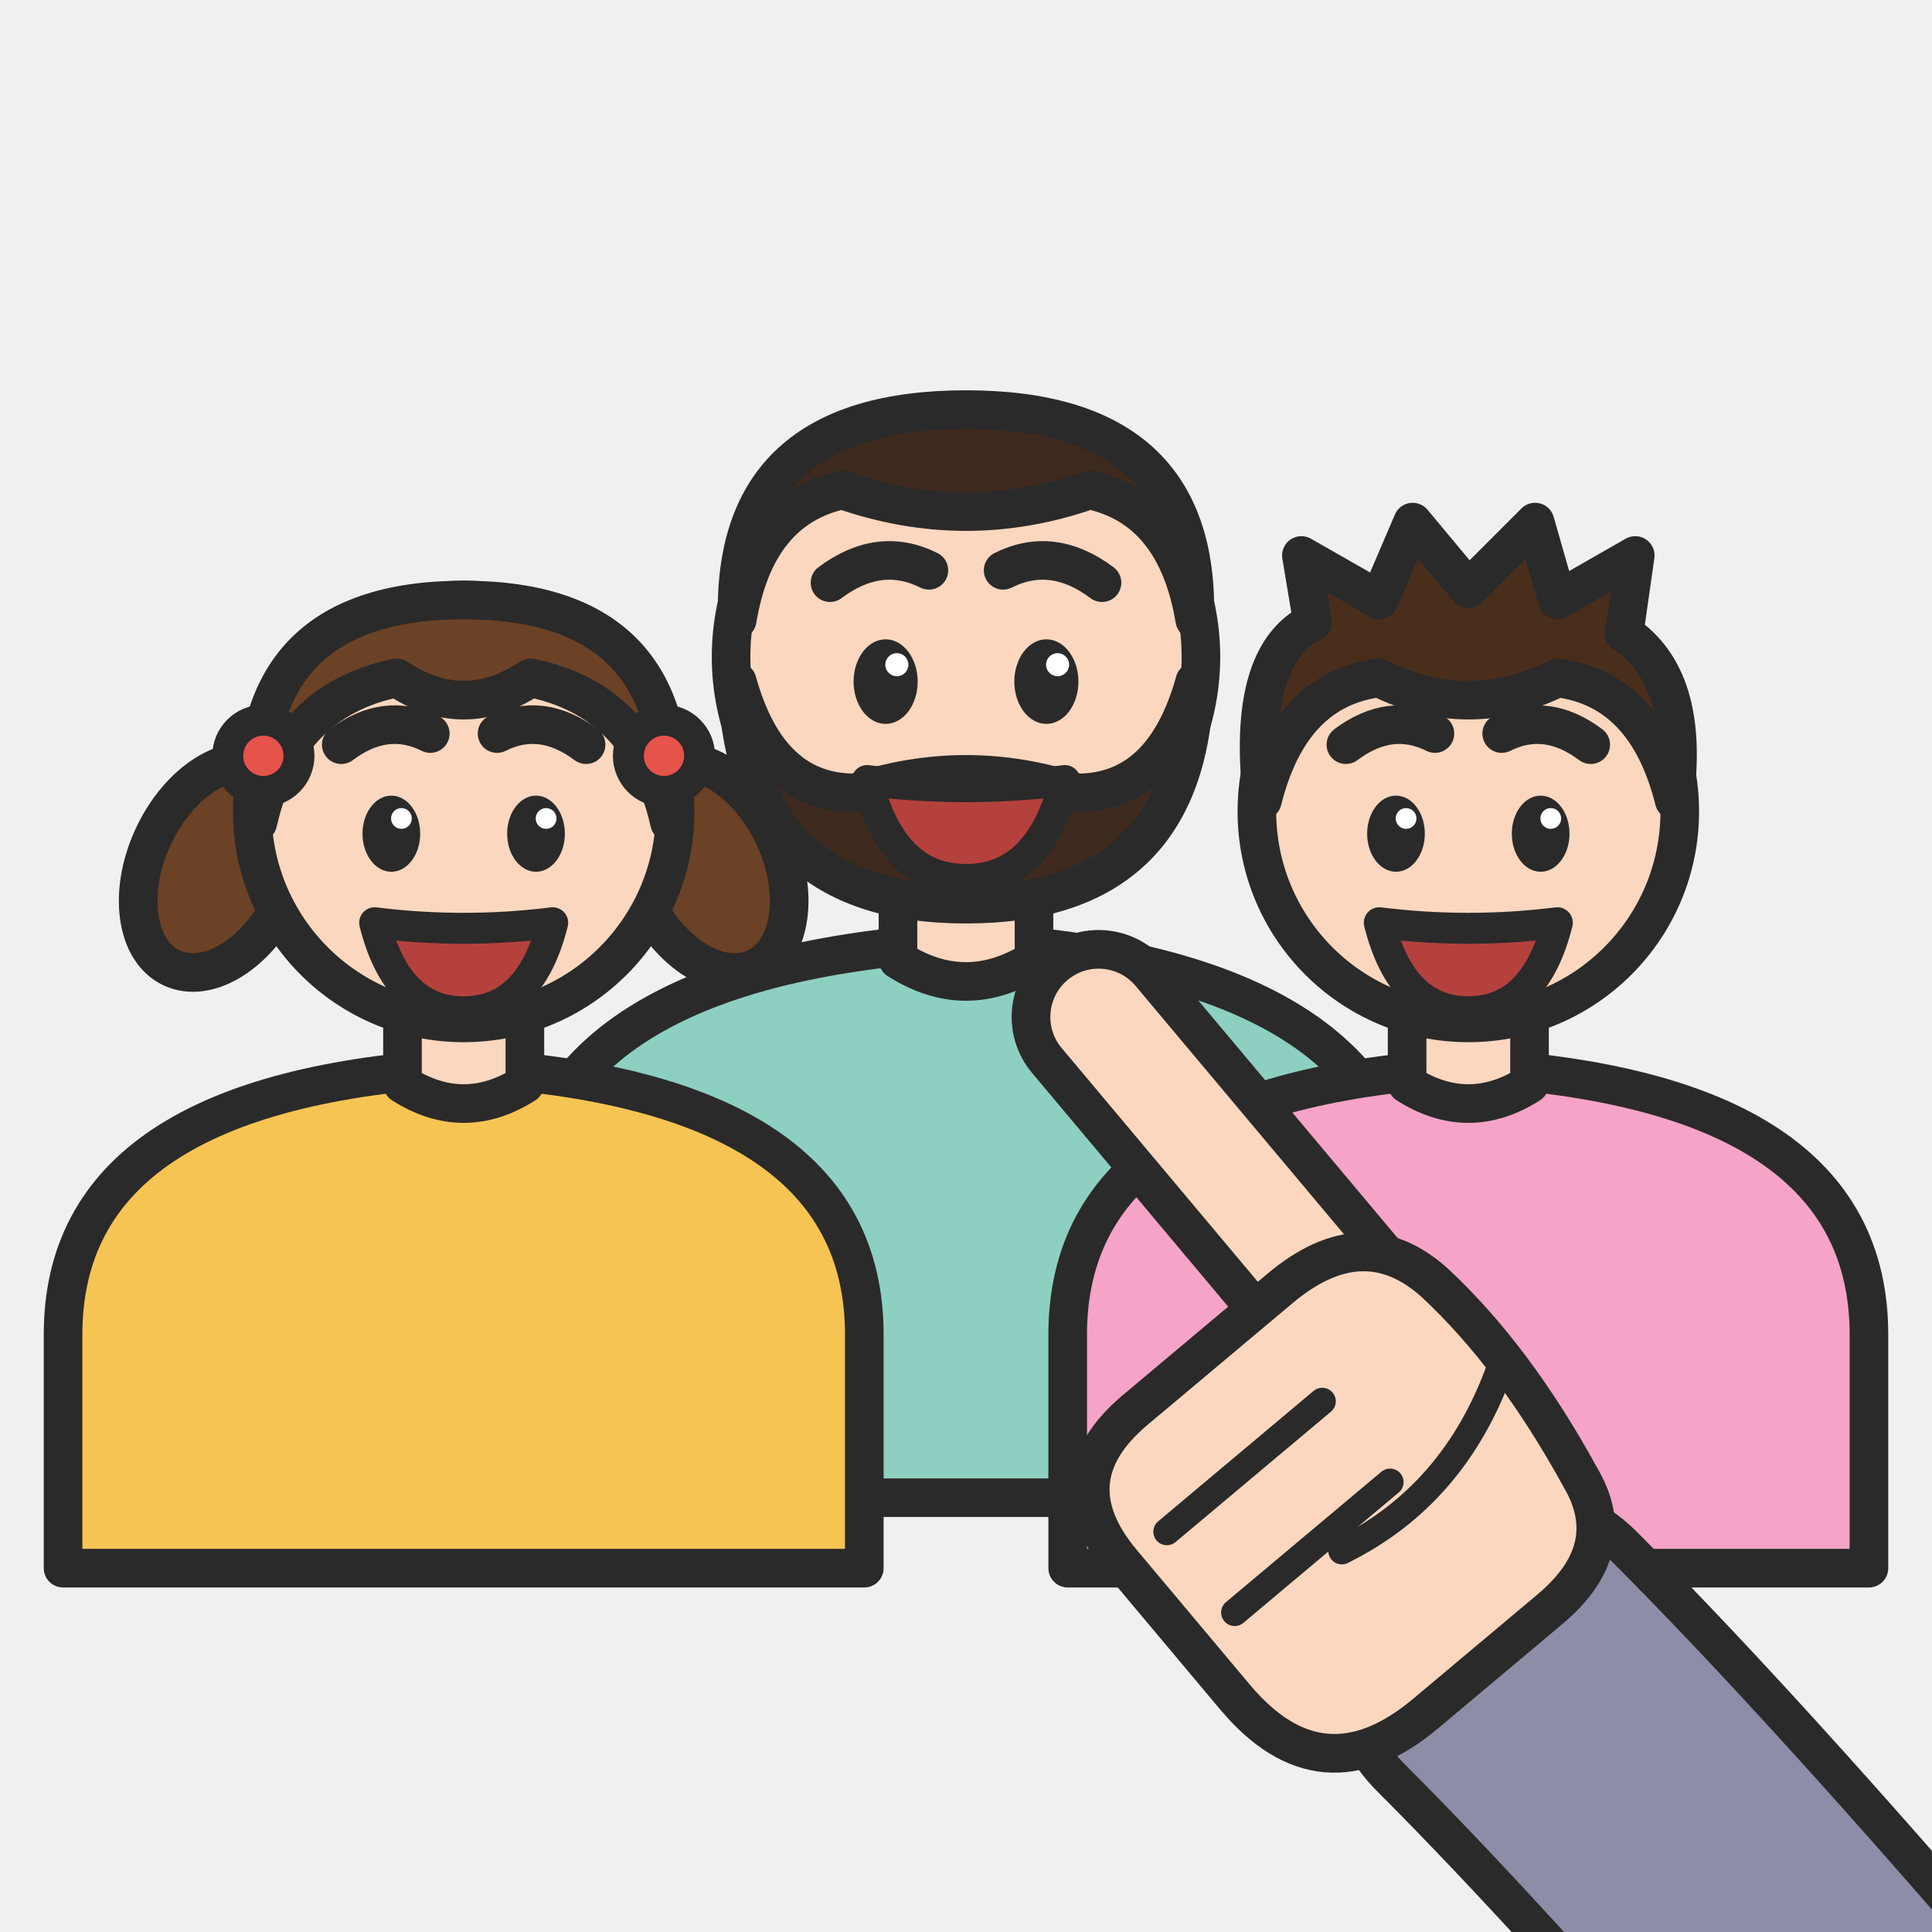
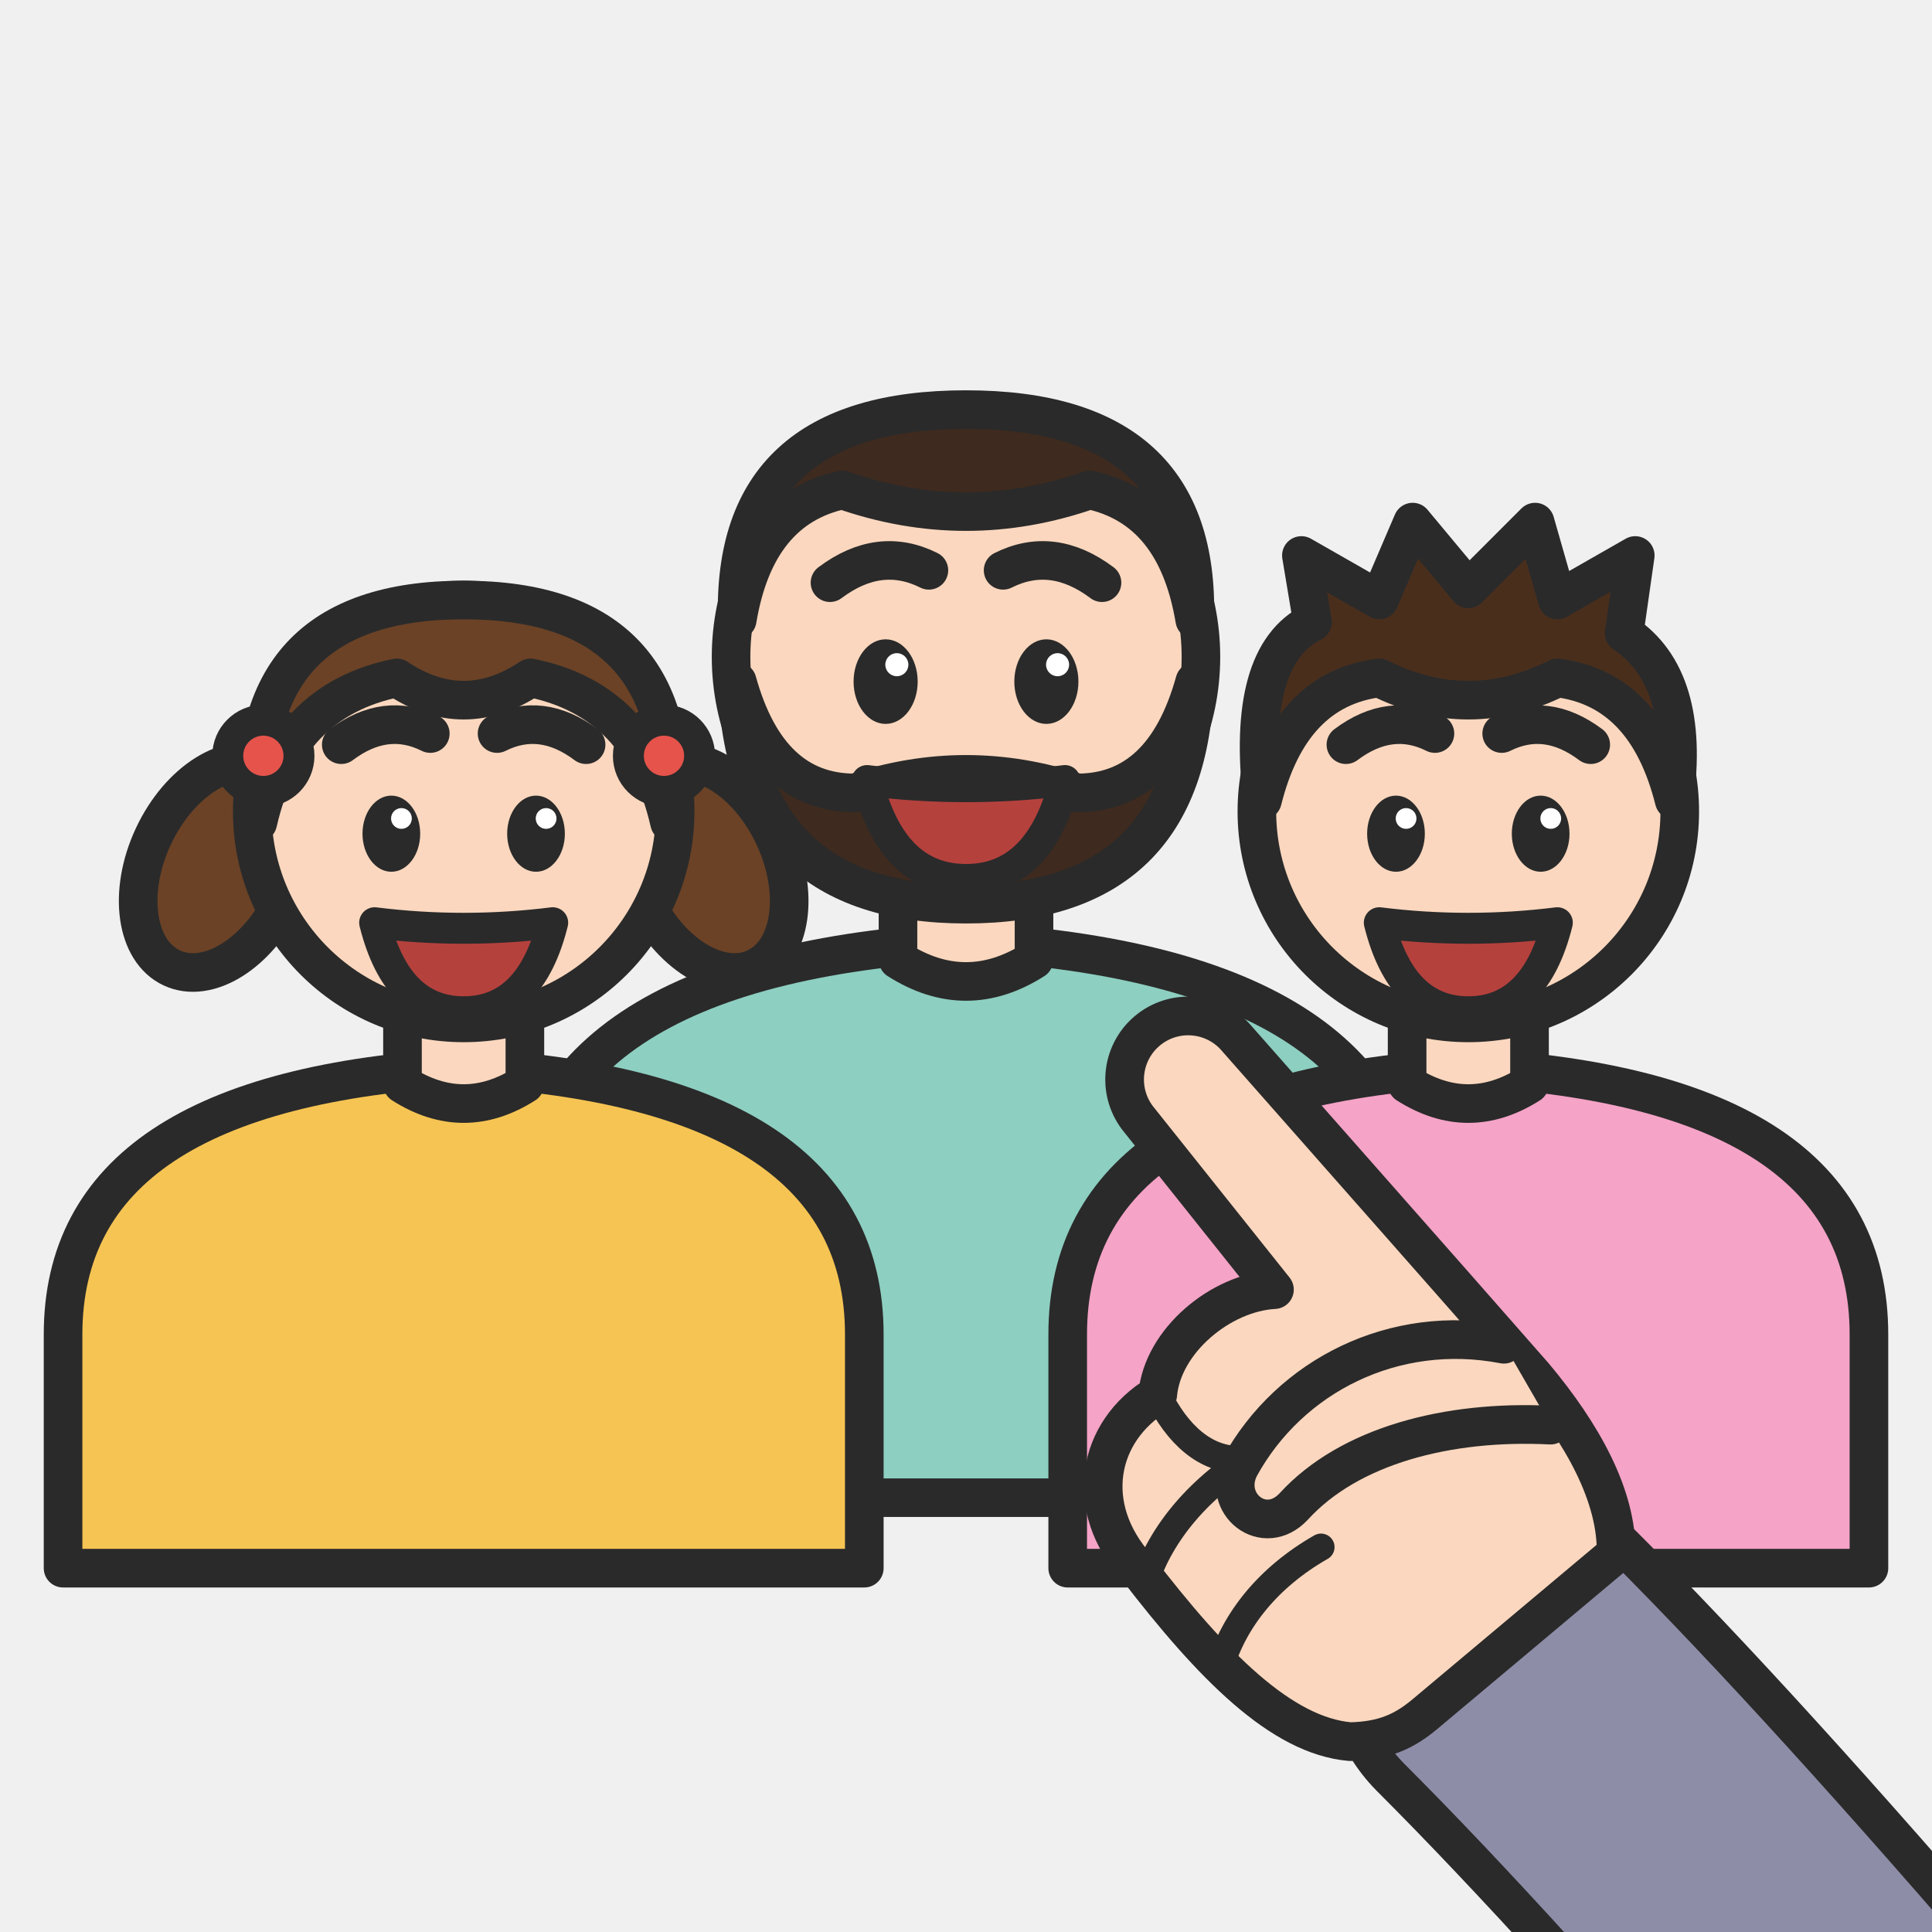
<svg xmlns="http://www.w3.org/2000/svg" viewBox="0 0 100 100" width="512" height="512" stroke-linecap="round" stroke-linejoin="round" role="img" aria-label="vy">
  <g transform="translate(50 34) scale(0.64) translate(-50 -36)">
    <path d="M14 104 V83 Q14 61 50 59 Q86 61 86 83 V104 Z" fill="#8DCFC1" stroke="#2A2A2A" stroke-width="3.12" />
    <path d="M44.5 51 V60.5 Q50 64 55.5 60.5 V51" fill="#FAD7BE" stroke="#2A2A2A" stroke-width="3.12" />
    <circle cx="50" cy="36" r="19" fill="#FAD7BE" stroke="#2A2A2A" stroke-width="3.12" />
    <path d="M31.5 33 Q31 16 50 16 Q69 16 68.5 33 Q67 24 60 22.5 Q50 26 40 22.5 Q33 24 31.5 33 Z" fill="#3E2A1E" stroke="#2A2A2A" stroke-width="3.12" />
    <path d="M31.5 38 Q32 56 50 56 Q68 56 68.5 38 Q66 47 59 47 Q50 44 41 47 Q34 47 31.5 38 Z" fill="#3E2A1E" stroke="#2A2A2A" stroke-width="3.12" />
    <path d="M39 30 Q43 27 47 29" fill="none" stroke="#2A2A2A" stroke-width="3.12" />
    <path d="M53 29 Q57 27 61 30" fill="none" stroke="#2A2A2A" stroke-width="3.12" />
    <ellipse cx="43.5" cy="38.0" rx="2.592" ry="3.42" fill="#2A2A2A" stroke="#2A2A2A" stroke-width="0.0" />
    <circle cx="44.407" cy="36.632" r="0.933" fill="#FFFFFF" stroke="#2A2A2A" stroke-width="0.0" />
    <ellipse cx="56.5" cy="38.0" rx="2.592" ry="3.42" fill="#2A2A2A" stroke="#2A2A2A" stroke-width="0.0" />
    <circle cx="57.407" cy="36.632" r="0.933" fill="#FFFFFF" stroke="#2A2A2A" stroke-width="0.0" />
    <path d="M42 46 Q50 47 58 46 Q56 54 50 54 Q44 54 42 46 Z" fill="#B5413D" stroke="#2A2A2A" stroke-width="2.5" />
  </g>
  <g transform="translate(24 42) scale(0.576) translate(-50 -36)">
    <path d="M14 104 V83 Q14 61 50 59 Q86 61 86 83 V104 Z" fill="#F6C453" stroke="#2A2A2A" stroke-width="3.47" />
    <ellipse cx="28" cy="41" rx="6.5" ry="10" fill="#6B4226" stroke="#2A2A2A" stroke-width="3.47" transform="rotate(25 28 41)" />
    <ellipse cx="72" cy="41" rx="6.5" ry="10" fill="#6B4226" stroke="#2A2A2A" stroke-width="3.47" transform="rotate(-25 72 41)" />
    <path d="M44.5 51 V60.5 Q50 64 55.5 60.5 V51" fill="#FAD7BE" stroke="#2A2A2A" stroke-width="3.47" />
    <circle cx="50" cy="36" r="19" fill="#FAD7BE" stroke="#2A2A2A" stroke-width="3.47" />
    <path d="M31.5 37 Q30 17 50 17 Q70 17 68.5 37 Q66 26 56 24 Q50 28 44 24 Q34 26 31.5 37 Z" fill="#6B4226" stroke="#2A2A2A" stroke-width="3.47" />
    <circle cx="32" cy="31" r="3.2" fill="#E5534B" stroke="#2A2A2A" stroke-width="2.78" />
    <circle cx="68" cy="31" r="3.2" fill="#E5534B" stroke="#2A2A2A" stroke-width="2.78" />
    <path d="M39 30 Q43 27 47 29" fill="none" stroke="#2A2A2A" stroke-width="3.47" />
    <path d="M53 29 Q57 27 61 30" fill="none" stroke="#2A2A2A" stroke-width="3.47" />
    <ellipse cx="43.5" cy="38.0" rx="2.592" ry="3.42" fill="#2A2A2A" stroke="#2A2A2A" stroke-width="0.0" />
    <circle cx="44.407" cy="36.632" r="0.933" fill="#FFFFFF" stroke="#2A2A2A" stroke-width="0.0" />
    <ellipse cx="56.5" cy="38.0" rx="2.592" ry="3.42" fill="#2A2A2A" stroke="#2A2A2A" stroke-width="0.0" />
    <circle cx="57.407" cy="36.632" r="0.933" fill="#FFFFFF" stroke="#2A2A2A" stroke-width="0.0" />
    <path d="M42 46 Q50 47 58 46 Q56 54 50 54 Q44 54 42 46 Z" fill="#B5413D" stroke="#2A2A2A" stroke-width="2.78" />
  </g>
  <g transform="translate(76 42) scale(0.576) translate(-50 -36)">
    <path d="M14 104 V83 Q14 61 50 59 Q86 61 86 83 V104 Z" fill="#F5A3C7" stroke="#2A2A2A" stroke-width="3.47" />
    <path d="M44.5 51 V60.5 Q50 64 55.5 60.5 V51" fill="#FAD7BE" stroke="#2A2A2A" stroke-width="3.47" />
    <circle cx="50" cy="36" r="19" fill="#FAD7BE" stroke="#2A2A2A" stroke-width="3.47" />
    <path d="M31.5 35 Q30 22 36 19 L35 13 L42 17 L45 10 L50 16 L56 10 L58 17 L65 13 L64 20 Q70 24 68.5 35 Q66 25 58 24 Q50 28 42 24 Q34 25 31.5 35 Z" fill="#4A2E1C" stroke="#2A2A2A" stroke-width="3.47" />
    <path d="M39 30 Q43 27 47 29" fill="none" stroke="#2A2A2A" stroke-width="3.47" />
    <path d="M53 29 Q57 27 61 30" fill="none" stroke="#2A2A2A" stroke-width="3.47" />
    <ellipse cx="43.5" cy="38.0" rx="2.592" ry="3.42" fill="#2A2A2A" stroke="#2A2A2A" stroke-width="0.0" />
    <circle cx="44.407" cy="36.632" r="0.933" fill="#FFFFFF" stroke="#2A2A2A" stroke-width="0.0" />
    <ellipse cx="56.5" cy="38.0" rx="2.592" ry="3.42" fill="#2A2A2A" stroke="#2A2A2A" stroke-width="0.0" />
    <circle cx="57.407" cy="36.632" r="0.933" fill="#FFFFFF" stroke="#2A2A2A" stroke-width="0.0" />
    <path d="M42 46 Q50 47 58 46 Q56 54 50 54 Q44 54 42 46 Z" fill="#B5413D" stroke="#2A2A2A" stroke-width="2.78" />
  </g>
  <path d="M98 108 Q86 94 78 86" fill="none" stroke="#2A2A2A" stroke-width="19" />
  <path d="M98 108 Q86 94 78 86" fill="none" stroke="#8D8DA8" stroke-width="15" />
  <g transform="translate(77 86) rotate(-40) scale(-1.4 1.4)">
-     <rect x="-6.8" y="-30" width="5" height="19" rx="2.5" fill="#FAD7BE" stroke="#2A2A2A" stroke-width="1.43" />
-     <path d="M-7 -3 Q-8 -8 -7.5 -12 Q-7 -15.5 -3 -15.5 H4 Q8 -15.5 8 -11.5 V-5 Q8 0 3 0 H-3 Q-6.5 0 -7 -3 Z" fill="#FAD7BE" stroke="#2A2A2A" stroke-width="1.43" />
-     <path d="M-1.5 -11.3 H6 M-1.5 -7.4 H6" fill="none" stroke="#2A2A2A" stroke-width="1.0" />
-     <path d="M-7.3 -8 Q-3 -5.5 1.5 -6.6" fill="none" stroke="#2A2A2A" stroke-width="1.0" />
+     <path d="M-6.2 0 C-7.6 -1.6 -8.1 -4.2 -8.1 -7 L-8 -11.4 L-7.7 -23.6 A2.35 2.35 0 0 1 -3 -23.6 L-2.8 -15.6 C-1.2 -16.8 1.6 -16.8 3 -15.4 C5.6 -15.8 7.8 -14 7.7 -11 C7.9 -6.4 7.6 -2.8 5.8 -1 C4.8 -0.2 4 0 3 0 Z" fill="#FAD7BE" stroke="#2A2A2A" stroke-width="1.43" />
+     <path d="M3 -15.4 C3.4 -13.8 3.2 -12.4 2.2 -11.6 M1.6 -11.4 C4 -11.8 6.2 -11.4 7.8 -10.4 M2 -7.2 C4.2 -7.6 6.2 -7.2 7.7 -6.2" fill="none" stroke="#2A2A2A" stroke-width="1.0" />
+     <path d="M-8 -8.6 C-5.4 -11.8 -1.2 -12.8 2.4 -11.4 C3.8 -10.8 3.4 -8.8 1.8 -9 C-1.2 -9.4 -4.6 -7.8 -7.4 -5.2" fill="#FAD7BE" stroke="#2A2A2A" stroke-width="1.43" />
  </g>
</svg>
